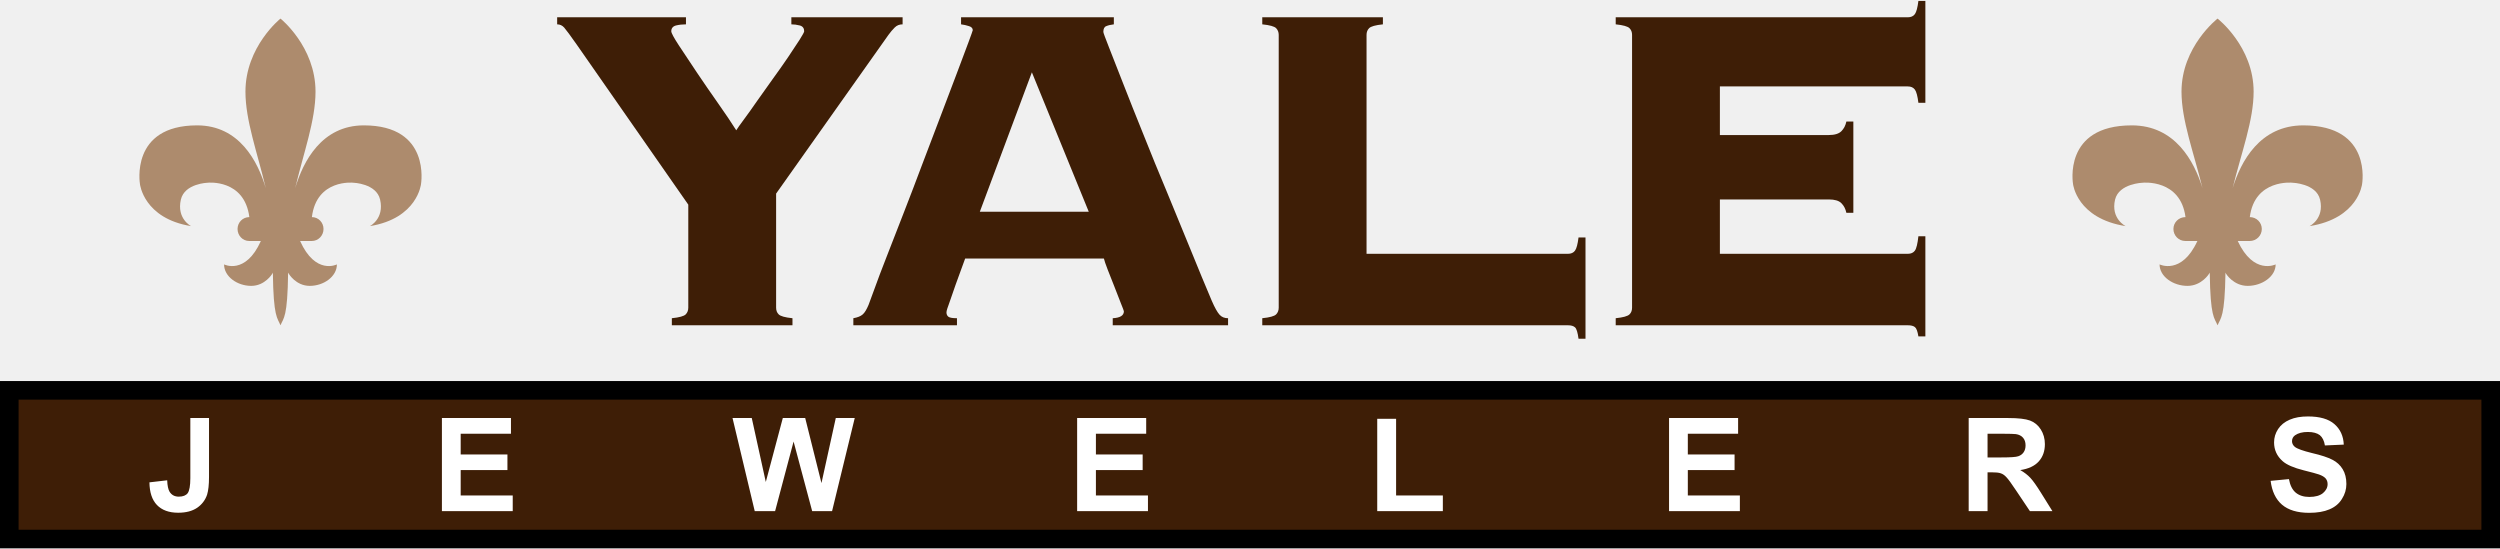
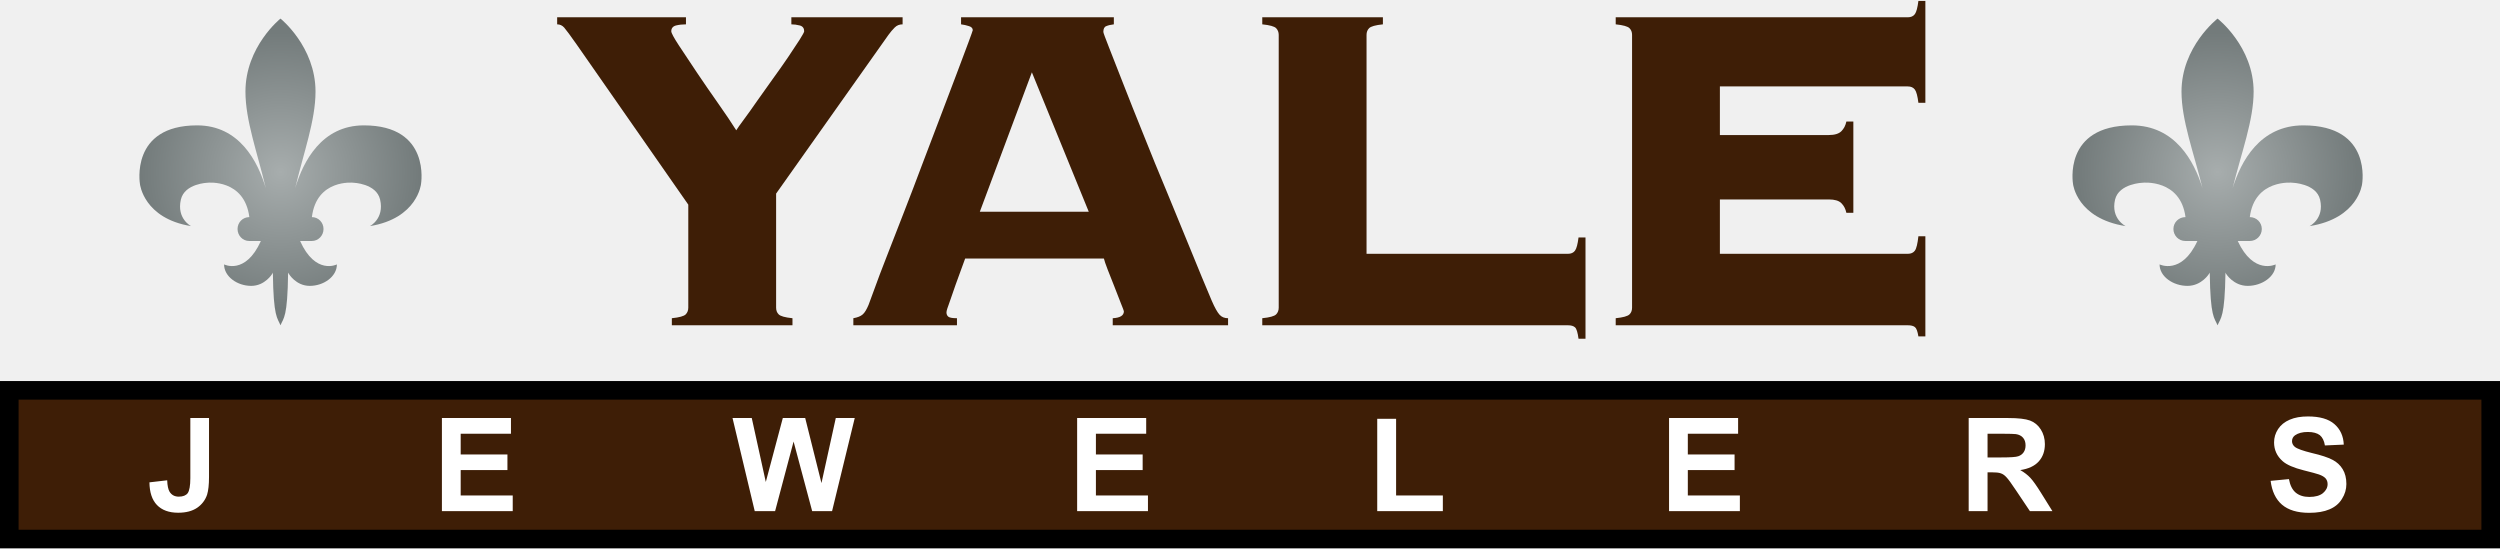
<svg xmlns="http://www.w3.org/2000/svg" width="269" height="59" viewBox="0 0 269 59">
-   <style>.a{fill:#AD8B6D;}</style>
+   <defs>
+     <radialGradient id="gradient-0" gradientUnits="userSpaceOnUse" cx="238.61" cy="18.5" r="15">
+       <stop offset="0" style="stop-color: rgba(167, 173, 173, 1)" />
+       <stop offset="1" style="stop-color: rgba(115, 123, 123, 1)" />
+     </radialGradient>
+     <radialGradient id="gradient-1" gradientUnits="userSpaceOnUse" cx="30.18" cy="18.5" r="15">
+       <stop offset="0" style="stop-color: rgba(167, 173, 173, 1)" />
+       <stop offset="1" style="stop-color: rgba(115, 123, 123, 1)" />
+     </radialGradient>
+   </defs>
  <rect width="267" height="16" y="42" x="1" style="fill:rgb(62, 30, 6);stroke-width:2;stroke:rgb(0, 0, 0)" />
-   <g fill="none">
-     <path d="M244.32 51.74L246.29 51.55C246.41 52.21 246.65 52.69 247.01 53 247.38 53.31 247.87 53.47 248.48 53.47 249.13 53.47 249.62 53.33 249.95 53.06 250.28 52.78 250.45 52.46 250.45 52.09 250.45 51.85 250.38 51.65 250.24 51.48 250.1 51.32 249.86 51.17 249.51 51.05 249.28 50.97 248.74 50.82 247.89 50.61 246.81 50.34 246.05 50.01 245.61 49.62 244.99 49.07 244.69 48.4 244.69 47.6 244.69 47.09 244.83 46.62 245.12 46.17 245.41 45.73 245.83 45.39 246.37 45.16 246.92 44.92 247.57 44.81 248.34 44.81 249.6 44.81 250.55 45.08 251.18 45.63 251.82 46.19 252.15 46.92 252.19 47.84L250.16 47.93C250.08 47.42 249.89 47.05 249.61 46.82 249.32 46.6 248.89 46.48 248.32 46.48 247.74 46.48 247.28 46.6 246.94 46.84 246.73 47 246.62 47.21 246.62 47.47 246.62 47.7 246.72 47.91 246.92 48.08 247.18 48.29 247.8 48.51 248.78 48.75 249.77 48.98 250.49 49.22 250.97 49.47 251.44 49.71 251.81 50.05 252.07 50.48 252.34 50.92 252.47 51.45 252.47 52.08 252.47 52.66 252.31 53.19 251.99 53.69 251.68 54.2 251.22 54.57 250.64 54.81 250.06 55.06 249.33 55.18 248.46 55.18 247.19 55.18 246.22 54.88 245.54 54.3 244.86 53.71 244.46 52.86 244.32 51.74ZM211.83 55L211.83 44.98 216.09 44.98C217.16 44.98 217.94 45.07 218.43 45.25 218.91 45.43 219.3 45.75 219.59 46.21 219.88 46.67 220.03 47.2 220.03 47.79 220.03 48.54 219.81 49.16 219.37 49.65 218.93 50.14 218.26 50.45 217.38 50.58 217.82 50.83 218.18 51.11 218.47 51.42 218.75 51.72 219.14 52.27 219.62 53.04L220.84 55 218.42 55 216.96 52.82C216.44 52.04 216.09 51.55 215.89 51.35 215.7 51.14 215.5 51 215.29 50.93 215.07 50.85 214.73 50.82 214.27 50.82L213.86 50.82 213.86 55 211.83 55ZM213.86 49.22L215.35 49.22C216.33 49.22 216.93 49.18 217.17 49.09 217.41 49.01 217.6 48.87 217.74 48.67 217.88 48.47 217.95 48.22 217.95 47.92 217.95 47.58 217.86 47.31 217.68 47.1 217.5 46.89 217.24 46.76 216.91 46.71 216.75 46.69 216.26 46.67 215.44 46.67L213.86 46.67 213.86 49.22ZM47.55 55L47.55 44.98 54.98 44.98 54.98 46.67 49.57 46.67 49.57 48.9 54.6 48.9 54.6 50.58 49.57 50.58 49.57 53.31 55.17 53.31 55.17 55 47.55 55ZM148.19 55L148.19 45.06 150.22 45.06 150.22 53.31 155.25 53.31 155.25 55 148.19 55ZM115.9 55L115.9 44.98 123.33 44.98 123.33 46.67 117.92 46.67 117.92 48.9 122.95 48.9 122.95 50.58 117.92 50.58 117.92 53.31 123.52 53.31 123.52 55 115.9 55ZM81.21 55L78.82 44.98 80.89 44.98 82.4 51.86 84.23 44.98 86.64 44.98 88.39 51.98 89.93 44.98 91.97 44.98 89.53 55 87.39 55 85.39 47.51 83.4 55 81.21 55ZM179.59 55L179.59 44.98 187.02 44.98 187.02 46.67 181.61 46.67 181.61 48.9 186.64 48.9 186.64 50.58 181.61 50.58 181.61 53.31 187.21 53.31 187.21 55 179.59 55ZM20.48 44.98L22.49 44.98 22.49 51.32C22.49 52.15 22.42 52.79 22.28 53.24 22.08 53.82 21.72 54.29 21.21 54.64 20.69 54.99 20.02 55.17 19.17 55.17 18.18 55.17 17.42 54.89 16.89 54.34 16.36 53.79 16.09 52.97 16.08 51.9L17.99 51.68C18.01 52.26 18.1 52.66 18.24 52.9 18.46 53.26 18.79 53.44 19.24 53.44 19.69 53.44 20.01 53.31 20.2 53.06 20.38 52.8 20.48 52.26 20.48 51.45L20.48 44.98Z" fill="#FFF" />
-     <path d="M31.76 20.25C32.68 16.38 33.95 12.96 33.95 9.86 33.95 5.01 30.18 2 30.18 2 30.18 2 26.41 5.01 26.41 9.86 26.41 12.96 27.68 16.38 28.6 20.25 27.74 17.36 25.75 13.49 21.21 13.49 13.96 13.49 15.06 19.81 15.06 19.81 15.06 19.81 15.45 23.5 20.56 24.33 20.56 24.33 18.99 23.54 19.46 21.48 19.86 19.73 22.36 19.66 22.36 19.66 22.36 19.66 26.3 19.24 26.83 23.36 26.12 23.36 25.56 23.93 25.56 24.64 25.56 25.35 26.12 25.93 26.81 25.93L28.07 25.93C26.41 29.63 24.11 28.45 24.11 28.45 24.11 29.76 25.53 30.76 27.03 30.76 28.53 30.76 29.3 29.45 29.3 29.45L29.36 29.33C29.42 34.18 29.85 34.18 30.18 35 30.52 34.18 30.94 34.18 31 29.33L31.07 29.45C31.07 29.45 31.83 30.76 33.33 30.76 34.83 30.76 36.25 29.76 36.25 28.45 36.25 28.45 33.95 29.63 32.29 25.93L33.56 25.93C34.25 25.93 34.81 25.35 34.81 24.64 34.81 23.93 34.25 23.36 33.56 23.36 34.06 19.24 38 19.66 38 19.66 38 19.66 40.5 19.73 40.9 21.48 41.37 23.54 39.8 24.33 39.8 24.33 44.92 23.5 45.3 19.81 45.3 19.81 45.3 19.81 46.4 13.49 39.15 13.49 34.62 13.49 32.62 17.36 31.76 20.25Z" class="a" />
-     <path d="M240.23 20.25C241.18 16.38 242.49 12.96 242.49 9.86 242.49 5.01 238.61 2 238.61 2 238.61 2 234.73 5.01 234.73 9.86 234.73 12.96 236.04 16.38 236.99 20.25 236.1 17.36 234.05 13.49 229.38 13.49 221.93 13.49 223.06 19.81 223.06 19.81 223.06 19.81 223.46 23.5 228.72 24.33 228.72 24.33 227.1 23.54 227.58 21.48 228 19.73 230.57 19.66 230.57 19.66 230.57 19.66 234.62 19.24 235.16 23.36 234.43 23.36 233.86 23.93 233.86 24.64 233.86 25.35 234.43 25.93 235.14 25.93L236.44 25.93C234.74 29.63 232.37 28.45 232.37 28.45 232.37 29.76 233.83 30.76 235.37 30.76 236.91 30.76 237.7 29.45 237.7 29.45L237.77 29.33C237.83 34.18 238.27 34.18 238.61 35 238.95 34.18 239.39 34.18 239.46 29.33L239.52 29.45C239.52 29.45 240.31 30.76 241.85 30.76 243.39 30.76 244.86 29.76 244.86 28.45 244.86 28.45 242.49 29.63 240.78 25.93L242.08 25.93C242.79 25.93 243.37 25.35 243.37 24.64 243.37 23.93 242.79 23.36 242.08 23.36 242.6 19.24 246.65 19.66 246.65 19.66 246.65 19.66 249.23 19.73 249.64 21.48 250.12 23.54 248.51 24.33 248.51 24.33 253.76 23.5 254.16 19.81 254.16 19.81 254.16 19.81 255.29 13.49 247.84 13.49 243.17 13.49 241.12 17.36 240.23 20.25Z" class="a" />
-     <g fill="#3E1E06">
-       <path d="M198.67 22.9C198.58 22.48 198.41 22.14 198.13 21.86 197.86 21.59 197.41 21.46 196.78 21.46L185.06 21.46 185.06 27.31 205.28 27.31C205.62 27.31 205.87 27.2 206.04 26.97 206.21 26.74 206.33 26.22 206.42 25.42L207.17 25.42 207.17 36.2 206.42 36.2C206.33 35.65 206.21 35.32 206.04 35.19 205.87 35.06 205.62 35 205.28 35L173.85 35 173.85 34.24C174.64 34.16 175.14 34.02 175.33 33.83 175.52 33.65 175.61 33.4 175.61 33.11L175.61 3.75C175.61 3.46 175.52 3.22 175.33 3.03 175.14 2.84 174.64 2.7 173.85 2.62L173.85 1.86 205.28 1.86C205.62 1.86 205.87 1.75 206.04 1.52 206.21 1.28 206.33 0.81 206.42 0.1L207.17 0.1 207.17 11.06 206.42 11.06C206.33 10.35 206.21 9.87 206.04 9.64 205.87 9.41 205.62 9.3 205.28 9.3L185.06 9.3 185.06 14.53 196.78 14.53C197.41 14.53 197.86 14.39 198.13 14.12 198.41 13.84 198.58 13.5 198.67 13.08L199.42 13.08 199.42 22.9 198.67 22.9Z" />
-       <path d="M168.71 27.31C169.05 27.31 169.3 27.2 169.47 26.97 169.64 26.74 169.76 26.26 169.85 25.55L170.6 25.55 170.6 36.45 169.85 36.45C169.76 35.78 169.64 35.37 169.47 35.22 169.3 35.07 169.05 35 168.71 35L135.82 35 135.82 34.24C136.62 34.16 137.12 34.02 137.31 33.83 137.49 33.65 137.59 33.4 137.59 33.11L137.59 3.75C137.59 3.46 137.49 3.22 137.31 3.03 137.12 2.84 136.62 2.7 135.82 2.62L135.82 1.86 148.8 1.86 148.8 2.62C148 2.7 147.51 2.84 147.32 3.03 147.13 3.22 147.04 3.46 147.04 3.75L147.04 27.31 168.71 27.31Z" />
-       <path d="M101.84 33.61C101.84 33.82 101.91 33.98 102.06 34.09 102.2 34.19 102.51 34.24 102.97 34.24L102.97 35 91.82 35 91.82 34.24C92.28 34.16 92.62 34.02 92.83 33.83 93.04 33.65 93.25 33.3 93.46 32.8 93.54 32.58 93.75 32.02 94.09 31.09 94.42 30.17 94.86 29 95.41 27.6 95.96 26.19 96.56 24.63 97.24 22.9 97.91 21.18 98.58 19.43 99.25 17.64 99.93 15.86 100.59 14.12 101.24 12.41 101.89 10.71 102.47 9.19 102.97 7.85L104.2 4.57C104.51 3.73 104.67 3.29 104.67 3.25 104.67 3.04 104.53 2.89 104.26 2.81 103.99 2.72 103.71 2.66 103.41 2.62L103.41 1.86 119.85 1.86 119.85 2.62C119.52 2.66 119.25 2.72 119.04 2.81 118.82 2.89 118.72 3.1 118.72 3.44 118.72 3.52 118.92 4.07 119.32 5.08 119.72 6.08 120.23 7.4 120.86 9.01 121.49 10.63 122.22 12.46 123.04 14.49 123.85 16.53 124.7 18.61 125.59 20.73 126.47 22.85 127.32 24.92 128.14 26.94 128.96 28.95 129.7 30.76 130.38 32.35 130.71 33.11 130.99 33.61 131.23 33.87 131.46 34.12 131.76 34.24 132.14 34.24L132.14 35 119.73 35 119.73 34.24C120.53 34.2 120.93 33.95 120.93 33.49 120.93 33.45 120.82 33.16 120.61 32.64 120.4 32.11 120.17 31.52 119.92 30.87 119.66 30.22 119.42 29.6 119.19 29.02 118.96 28.43 118.83 28.03 118.78 27.82L103.85 27.82C103.43 28.95 103.1 29.88 102.84 30.59 102.59 31.3 102.39 31.87 102.25 32.29 102.1 32.71 101.99 33.02 101.93 33.2 101.87 33.39 101.84 33.53 101.84 33.61ZM117.15 22.78L111.03 7.78 105.43 22.78 117.15 22.78Z" />
-       <path d="M97.12 1.86L97.12 2.62C96.78 2.62 96.5 2.73 96.27 2.96 96.03 3.2 95.81 3.46 95.6 3.75L83.51 20.83 83.51 33.11C83.51 33.4 83.6 33.65 83.79 33.83 83.98 34.02 84.47 34.16 85.27 34.24L85.27 35 72.29 35 72.29 34.24C73.09 34.16 73.59 34.02 73.78 33.83 73.96 33.65 74.06 33.4 74.06 33.11L74.06 22.02 62.03 4.76C61.35 3.79 60.91 3.2 60.7 2.96 60.49 2.73 60.24 2.62 59.95 2.62L59.95 1.86 73.81 1.86 73.81 2.62C73.43 2.62 73.07 2.66 72.74 2.74 72.4 2.83 72.23 3.04 72.23 3.37 72.23 3.54 72.5 4.05 73.05 4.89 73.6 5.73 74.24 6.69 74.97 7.78 75.71 8.88 76.47 9.99 77.27 11.12 78.07 12.26 78.72 13.22 79.22 14.02 79.35 13.81 79.62 13.42 80.04 12.86 80.46 12.29 80.94 11.63 81.46 10.87 81.99 10.11 82.55 9.32 83.16 8.48 83.77 7.64 84.32 6.86 84.8 6.15 85.28 5.43 85.69 4.81 86.03 4.29 86.36 3.76 86.53 3.46 86.53 3.37 86.53 3.04 86.38 2.83 86.06 2.74 85.74 2.66 85.44 2.62 85.15 2.62L85.15 1.86 97.12 1.86Z" />
-     </g>
+   <path d="M 244.32 51.74 L 246.29 51.55 C 246.41 52.21 246.65 52.69 247.01 53 C 247.38 53.31 247.87 53.47 248.48 53.47 C 249.13 53.47 249.62 53.33 249.95 53.06 C 250.28 52.78 250.45 52.46 250.45 52.09 C 250.45 51.85 250.38 51.65 250.24 51.48 C 250.1 51.32 249.86 51.17 249.51 51.05 C 249.28 50.97 248.74 50.82 247.89 50.61 C 246.81 50.34 246.05 50.01 245.61 49.62 C 244.99 49.07 244.69 48.4 244.69 47.6 C 244.69 47.09 244.83 46.62 245.12 46.17 C 245.41 45.73 245.83 45.39 246.37 45.16 C 246.92 44.92 247.57 44.81 248.34 44.81 C 249.6 44.81 250.55 45.08 251.18 45.63 C 251.82 46.19 252.15 46.92 252.19 47.84 L 250.16 47.93 C 250.08 47.42 249.89 47.05 249.61 46.82 C 249.32 46.6 248.89 46.48 248.32 46.48 C 247.74 46.48 247.28 46.6 246.94 46.84 C 246.73 47 246.62 47.21 246.62 47.47 C 246.62 47.7 246.72 47.91 246.92 48.08 C 247.18 48.29 247.8 48.51 248.78 48.75 C 249.77 48.98 250.49 49.22 250.97 49.47 C 251.44 49.71 251.81 50.05 252.07 50.48 C 252.34 50.92 252.47 51.45 252.47 52.08 C 252.47 52.66 252.31 53.19 251.99 53.69 C 251.68 54.2 251.22 54.57 250.64 54.81 C 250.06 55.06 249.33 55.18 248.46 55.18 C 247.19 55.18 246.22 54.88 245.54 54.3 C 244.86 53.71 244.46 52.86 244.32 51.74 Z M 211.83 55 L 211.83 44.98 L 216.09 44.98 C 217.16 44.98 217.94 45.07 218.43 45.25 C 218.91 45.43 219.3 45.75 219.59 46.21 C 219.88 46.67 220.03 47.2 220.03 47.79 C 220.03 48.54 219.81 49.16 219.37 49.65 C 218.93 50.14 218.26 50.45 217.38 50.58 C 217.82 50.83 218.18 51.11 218.47 51.42 C 218.75 51.72 219.14 52.27 219.62 53.04 L 220.84 55 L 218.42 55 L 216.96 52.82 C 216.44 52.04 216.09 51.55 215.89 51.35 C 215.7 51.14 215.5 51 215.29 50.93 C 215.07 50.85 214.73 50.82 214.27 50.82 L 213.86 50.82 L 213.86 55 L 211.83 55 Z M 213.86 49.22 L 215.35 49.22 C 216.33 49.22 216.93 49.18 217.17 49.09 C 217.41 49.01 217.6 48.87 217.74 48.67 C 217.88 48.47 217.95 48.22 217.95 47.92 C 217.95 47.58 217.86 47.31 217.68 47.1 C 217.5 46.89 217.24 46.76 216.91 46.71 C 216.75 46.69 216.26 46.67 215.44 46.67 L 213.86 46.67 L 213.86 49.22 Z M 47.55 55 L 47.55 44.98 L 54.98 44.98 L 54.98 46.67 L 49.57 46.67 L 49.57 48.9 L 54.6 48.9 L 54.6 50.58 L 49.57 50.58 L 49.57 53.31 L 55.17 53.31 L 55.17 55 L 47.55 55 Z M 148.19 55 L 148.19 45.06 L 150.22 45.06 L 150.22 53.31 L 155.25 53.31 L 155.25 55 L 148.19 55 Z M 115.9 55 L 115.9 44.98 L 123.33 44.98 L 123.33 46.67 L 117.92 46.67 L 117.92 48.9 L 122.95 48.9 L 122.95 50.58 L 117.92 50.58 L 117.92 53.31 L 123.52 53.31 L 123.52 55 L 115.9 55 Z M 81.21 55 L 78.82 44.98 L 80.89 44.98 L 82.4 51.86 L 84.23 44.98 L 86.64 44.98 L 88.39 51.98 L 89.93 44.98 L 91.97 44.98 L 89.53 55 L 87.39 55 L 85.39 47.51 L 83.4 55 L 81.21 55 Z M 179.59 55 L 179.59 44.98 L 187.02 44.98 L 187.02 46.67 L 181.61 46.67 L 181.61 48.9 L 186.64 48.9 L 186.64 50.58 L 181.61 50.58 L 181.61 53.31 L 187.21 53.31 L 187.21 55 L 179.59 55 Z M 20.48 44.98 L 22.49 44.98 L 22.49 51.32 C 22.49 52.15 22.42 52.79 22.28 53.24 C 22.08 53.82 21.72 54.29 21.21 54.64 C 20.69 54.99 20.02 55.17 19.17 55.17 C 18.18 55.17 17.42 54.89 16.89 54.34 C 16.36 53.79 16.09 52.97 16.08 51.9 L 17.99 51.68 C 18.01 52.26 18.1 52.66 18.24 52.9 C 18.46 53.26 18.79 53.44 19.24 53.44 C 19.69 53.44 20.01 53.31 20.2 53.06 C 20.38 52.8 20.48 52.26 20.48 51.45 L 20.48 44.98 Z" fill="#FFF" />
+   <path d="M 31.76 20.25 C 32.68 16.38 33.95 12.96 33.95 9.86 C 33.95 5.01 30.18 2 30.18 2 C 30.18 2 26.41 5.01 26.41 9.86 C 26.41 12.96 27.68 16.38 28.6 20.25 C 27.74 17.36 25.75 13.49 21.21 13.49 C 13.96 13.49 15.06 19.81 15.06 19.81 C 15.06 19.81 15.45 23.5 20.56 24.33 C 20.56 24.33 18.99 23.54 19.46 21.48 C 19.86 19.73 22.36 19.66 22.36 19.66 C 22.36 19.66 26.3 19.24 26.83 23.36 C 26.12 23.36 25.56 23.93 25.56 24.64 C 25.56 25.35 26.12 25.93 26.81 25.93 L 28.07 25.93 C 26.41 29.63 24.11 28.45 24.11 28.45 C 24.11 29.76 25.53 30.76 27.03 30.76 C 28.53 30.76 29.3 29.45 29.3 29.45 L 29.36 29.33 C 29.42 34.18 29.85 34.18 30.18 35 C 30.52 34.18 30.94 34.18 31 29.33 L 31.07 29.45 C 31.07 29.45 31.83 30.76 33.33 30.76 C 34.83 30.76 36.25 29.76 36.25 28.45 C 36.25 28.45 33.95 29.63 32.29 25.93 L 33.56 25.93 C 34.25 25.93 34.81 25.35 34.81 24.64 C 34.81 23.93 34.25 23.36 33.56 23.36 C 34.06 19.24 38 19.66 38 19.66 C 38 19.66 40.5 19.73 40.9 21.48 C 41.37 23.54 39.8 24.33 39.8 24.33 C 44.92 23.5 45.3 19.81 45.3 19.81 C 45.3 19.81 46.4 13.49 39.15 13.49 C 34.62 13.49 32.62 17.36 31.76 20.25 Z" style="fill: url(#gradient-1);" />
+   <path d="M 240.23 20.25 C 241.18 16.38 242.49 12.96 242.49 9.86 C 242.49 5.01 238.61 2 238.61 2 C 238.61 2 234.73 5.01 234.73 9.86 C 234.73 12.96 236.04 16.38 236.99 20.25 C 236.1 17.36 234.05 13.49 229.38 13.49 C 221.93 13.49 223.06 19.81 223.06 19.81 C 223.06 19.81 223.46 23.5 228.72 24.33 C 228.72 24.33 227.1 23.54 227.58 21.48 C 228 19.73 230.57 19.66 230.57 19.66 C 230.57 19.66 234.62 19.24 235.16 23.36 C 234.43 23.36 233.86 23.93 233.86 24.64 C 233.86 25.35 234.43 25.93 235.14 25.93 L 236.44 25.93 C 234.74 29.63 232.37 28.45 232.37 28.45 C 232.37 29.76 233.83 30.76 235.37 30.76 C 236.91 30.76 237.7 29.45 237.7 29.45 L 237.77 29.33 C 237.83 34.18 238.27 34.18 238.61 35 C 238.95 34.18 239.39 34.18 239.46 29.33 L 239.52 29.45 C 239.52 29.45 240.31 30.76 241.85 30.76 C 243.39 30.76 244.86 29.76 244.86 28.45 C 244.86 28.45 242.49 29.63 240.78 25.93 L 242.08 25.93 C 242.79 25.93 243.37 25.35 243.37 24.64 C 243.37 23.93 242.79 23.36 242.08 23.36 C 242.6 19.24 246.65 19.66 246.65 19.66 C 246.65 19.66 249.23 19.73 249.64 21.48 C 250.12 23.54 248.51 24.33 248.51 24.33 C 253.76 23.5 254.16 19.81 254.16 19.81 C 254.16 19.81 255.29 13.49 247.84 13.49 C 243.17 13.49 241.12 17.36 240.23 20.25 Z" style="fill: url(#gradient-0);" />
+   <g fill="#3E1E06">
+     <path d="M198.67 22.9C198.58 22.48 198.41 22.14 198.13 21.86 197.86 21.59 197.41 21.46 196.78 21.46L185.06 21.46 185.06 27.31 205.28 27.31C205.62 27.31 205.87 27.2 206.04 26.97 206.21 26.74 206.33 26.22 206.42 25.42L207.17 25.42 207.17 36.2 206.42 36.2C206.33 35.65 206.21 35.32 206.04 35.19 205.87 35.06 205.62 35 205.28 35L173.85 35 173.85 34.24C174.64 34.16 175.14 34.02 175.33 33.83 175.52 33.65 175.61 33.4 175.61 33.11L175.61 3.75C175.61 3.46 175.52 3.22 175.33 3.03 175.14 2.84 174.64 2.7 173.85 2.62L173.85 1.86 205.28 1.86C205.62 1.86 205.87 1.75 206.04 1.52 206.21 1.28 206.33 0.81 206.42 0.1L207.17 0.1 207.17 11.06 206.42 11.06C206.33 10.35 206.21 9.87 206.04 9.64 205.87 9.41 205.62 9.3 205.28 9.3L185.06 9.3 185.06 14.53 196.78 14.53C197.41 14.53 197.86 14.39 198.13 14.12 198.41 13.84 198.58 13.5 198.67 13.08L199.42 13.08 199.42 22.9 198.67 22.9Z" />
+     <path d="M168.71 27.31C169.05 27.31 169.3 27.2 169.47 26.97 169.64 26.74 169.76 26.26 169.85 25.55L170.6 25.55 170.6 36.45 169.85 36.45C169.76 35.78 169.64 35.37 169.47 35.22 169.3 35.07 169.05 35 168.71 35L135.82 35 135.82 34.24C136.62 34.16 137.12 34.02 137.31 33.83 137.49 33.65 137.59 33.4 137.59 33.11L137.59 3.75C137.59 3.46 137.49 3.22 137.31 3.03 137.12 2.84 136.62 2.7 135.82 2.62L135.82 1.86 148.8 1.86 148.8 2.62C148 2.7 147.51 2.84 147.32 3.03 147.13 3.22 147.04 3.46 147.04 3.75L147.04 27.31 168.71 27.31Z" />
+     <path d="M101.84 33.61C101.84 33.82 101.91 33.98 102.06 34.09 102.2 34.19 102.51 34.24 102.97 34.24L102.97 35 91.82 35 91.82 34.24C92.28 34.16 92.62 34.02 92.83 33.83 93.04 33.65 93.25 33.3 93.46 32.8 93.54 32.58 93.75 32.02 94.09 31.09 94.42 30.17 94.86 29 95.41 27.6 95.96 26.19 96.56 24.63 97.24 22.9 97.91 21.18 98.58 19.43 99.25 17.64 99.93 15.86 100.59 14.12 101.24 12.41 101.89 10.71 102.47 9.19 102.97 7.85L104.2 4.57C104.51 3.73 104.67 3.29 104.67 3.25 104.67 3.04 104.53 2.89 104.26 2.81 103.99 2.72 103.71 2.66 103.41 2.62L103.41 1.86 119.85 1.86 119.85 2.62C119.52 2.66 119.25 2.72 119.04 2.81 118.82 2.89 118.72 3.1 118.72 3.44 118.72 3.52 118.92 4.07 119.32 5.08 119.72 6.08 120.23 7.4 120.86 9.01 121.49 10.63 122.22 12.46 123.04 14.49 123.85 16.53 124.7 18.61 125.59 20.73 126.47 22.85 127.32 24.92 128.14 26.94 128.96 28.95 129.7 30.76 130.38 32.35 130.71 33.11 130.99 33.61 131.23 33.87 131.46 34.12 131.76 34.24 132.14 34.24L132.14 35 119.73 35 119.73 34.24C120.53 34.2 120.93 33.95 120.93 33.49 120.93 33.45 120.82 33.16 120.61 32.64 120.4 32.11 120.17 31.52 119.92 30.87 119.66 30.22 119.42 29.6 119.19 29.02 118.96 28.43 118.83 28.03 118.78 27.82L103.85 27.82C103.43 28.95 103.1 29.88 102.84 30.59 102.59 31.3 102.39 31.87 102.25 32.29 102.1 32.71 101.99 33.02 101.93 33.2 101.87 33.39 101.84 33.53 101.84 33.61ZM117.15 22.78L111.03 7.78 105.43 22.78 117.15 22.78Z" />
+     <path d="M97.12 1.86L97.12 2.62C96.78 2.62 96.5 2.73 96.27 2.96 96.03 3.2 95.81 3.46 95.6 3.75L83.51 20.83 83.51 33.11C83.51 33.4 83.6 33.65 83.79 33.83 83.98 34.02 84.47 34.16 85.27 34.24L85.27 35 72.29 35 72.29 34.24C73.09 34.16 73.59 34.02 73.78 33.83 73.96 33.65 74.06 33.4 74.06 33.11L74.06 22.02 62.03 4.76C61.35 3.79 60.91 3.2 60.7 2.96 60.49 2.73 60.24 2.62 59.95 2.62L59.95 1.86 73.81 1.86 73.81 2.62C73.43 2.62 73.07 2.66 72.74 2.74 72.4 2.83 72.23 3.04 72.23 3.37 72.23 3.54 72.5 4.05 73.05 4.89 73.6 5.73 74.24 6.69 74.97 7.78 75.71 8.88 76.47 9.99 77.27 11.12 78.07 12.26 78.72 13.22 79.22 14.02 79.35 13.81 79.62 13.42 80.04 12.86 80.46 12.29 80.94 11.63 81.46 10.87 81.99 10.11 82.55 9.32 83.16 8.48 83.77 7.64 84.32 6.86 84.8 6.15 85.28 5.43 85.69 4.81 86.03 4.29 86.36 3.76 86.53 3.46 86.53 3.37 86.53 3.04 86.38 2.83 86.06 2.74 85.74 2.66 85.44 2.62 85.15 2.62L85.15 1.86 97.12 1.86Z" />
  </g>
</svg>
